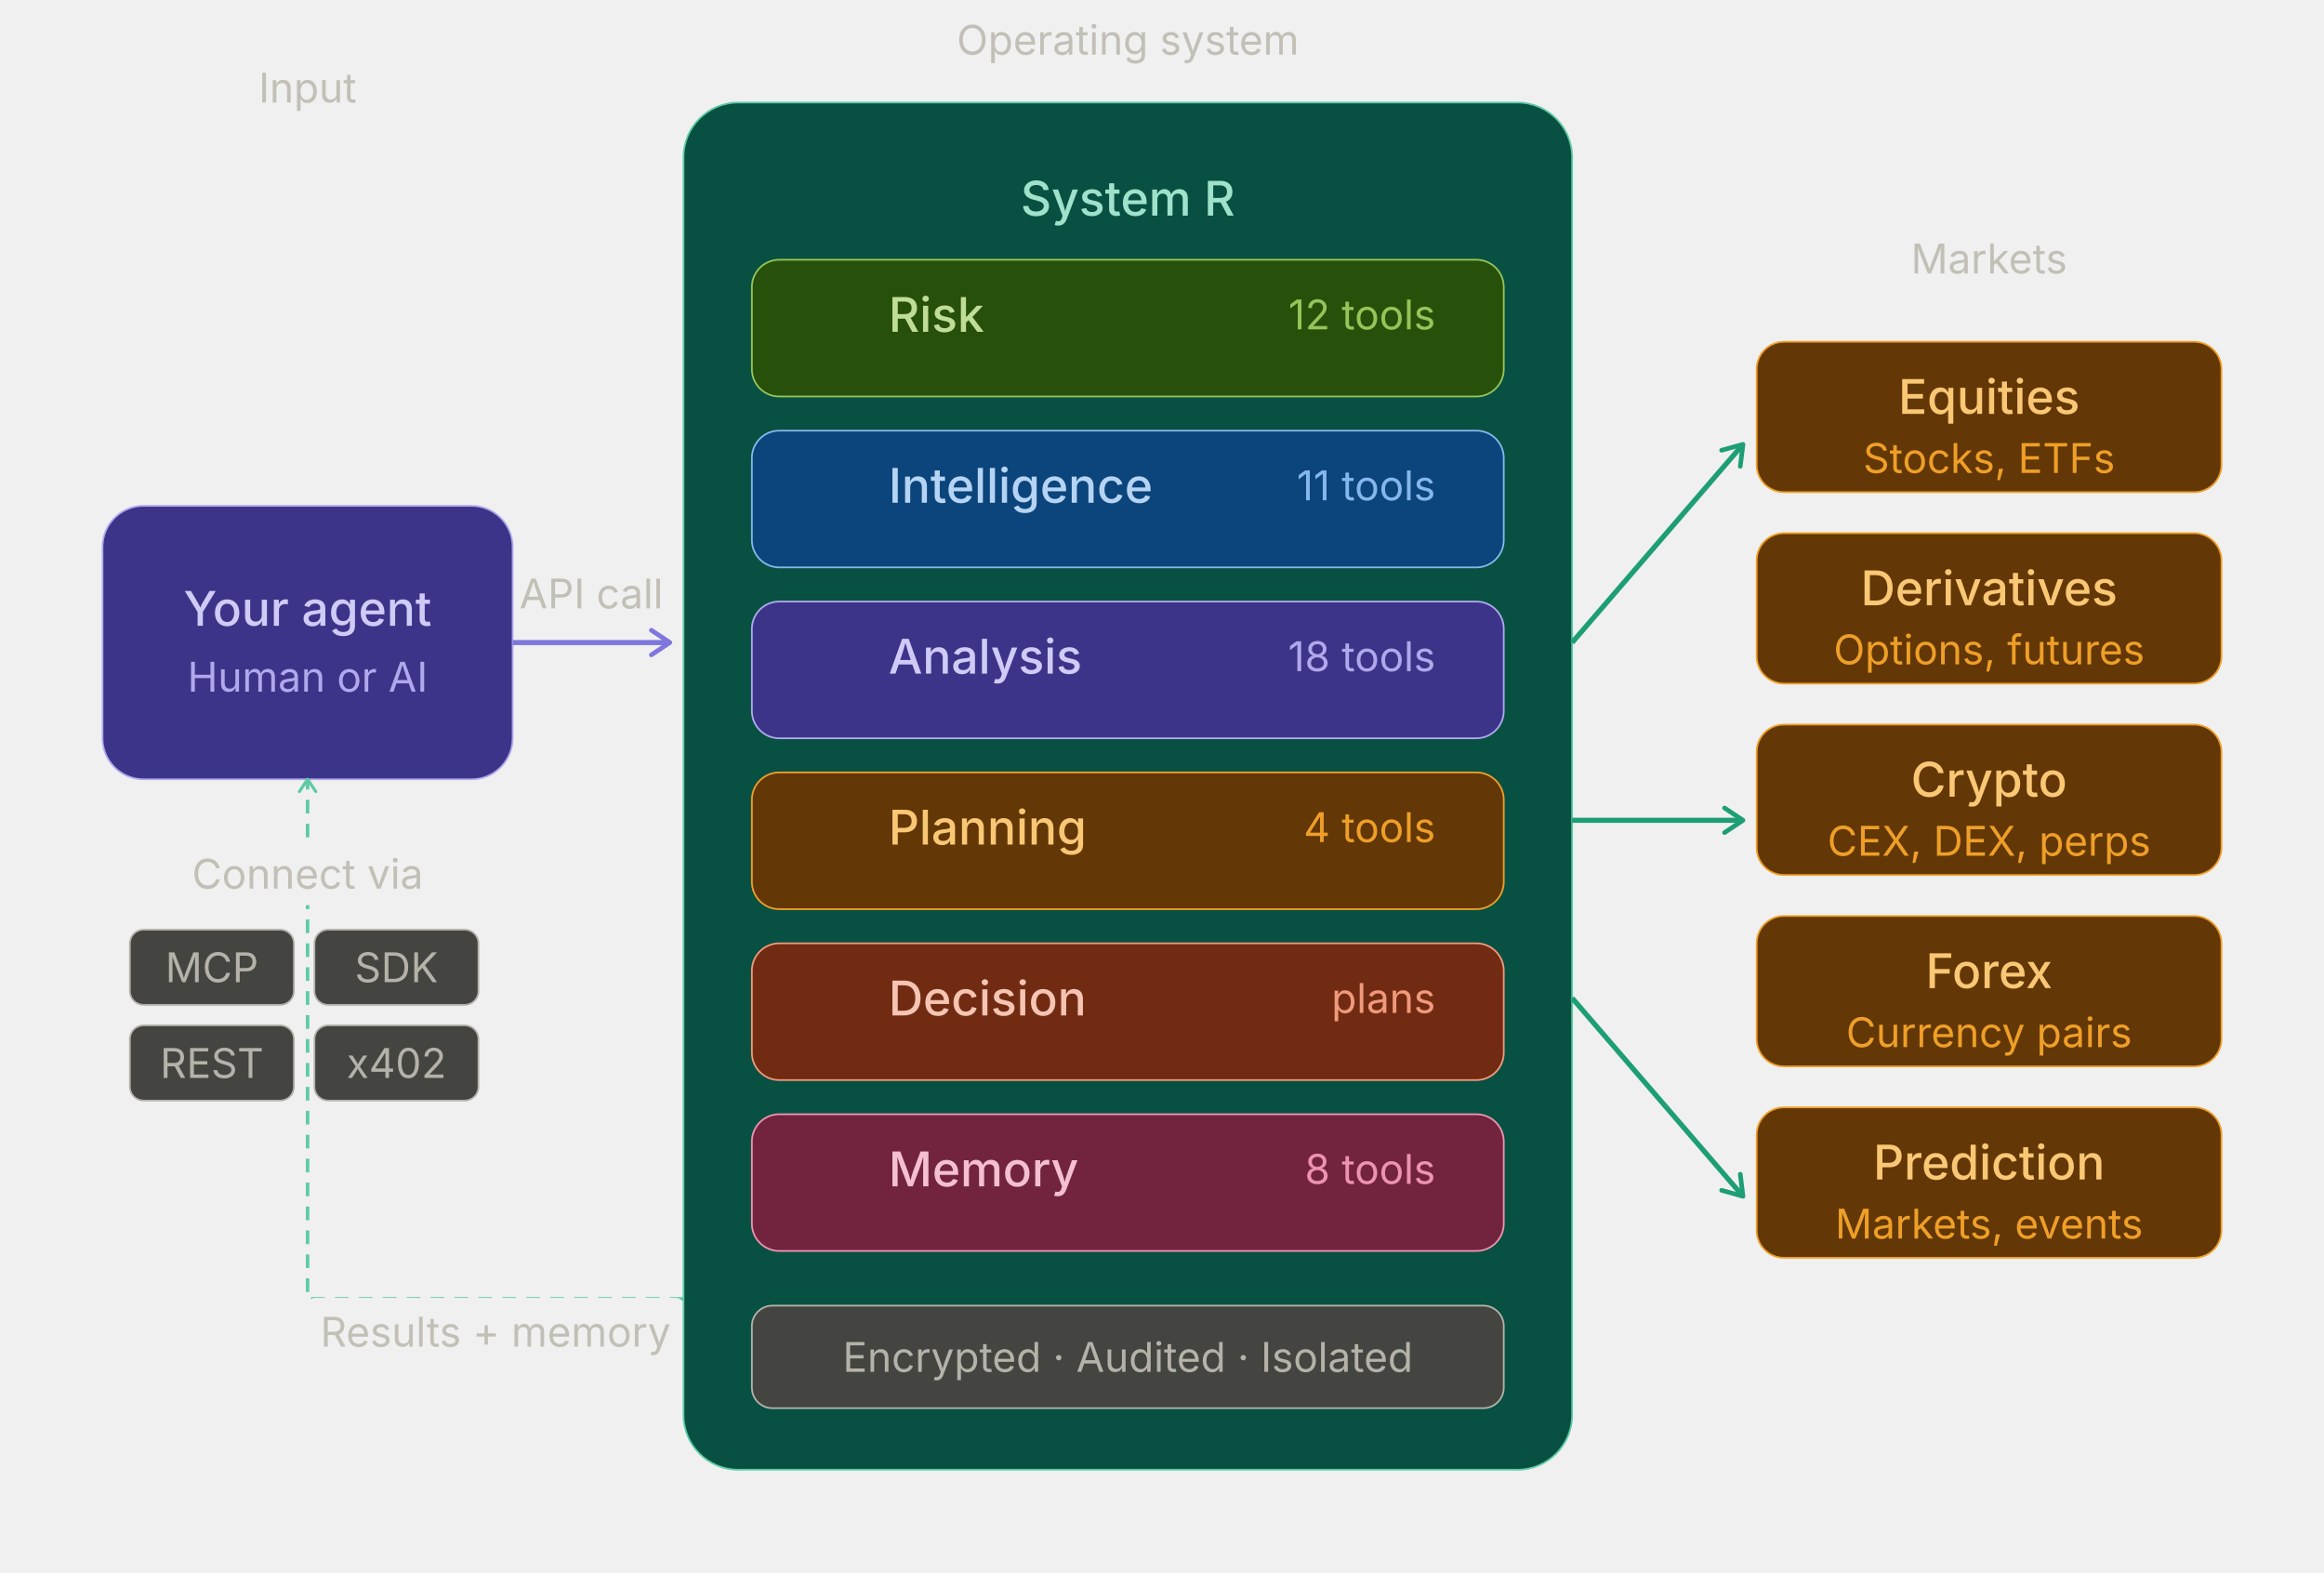
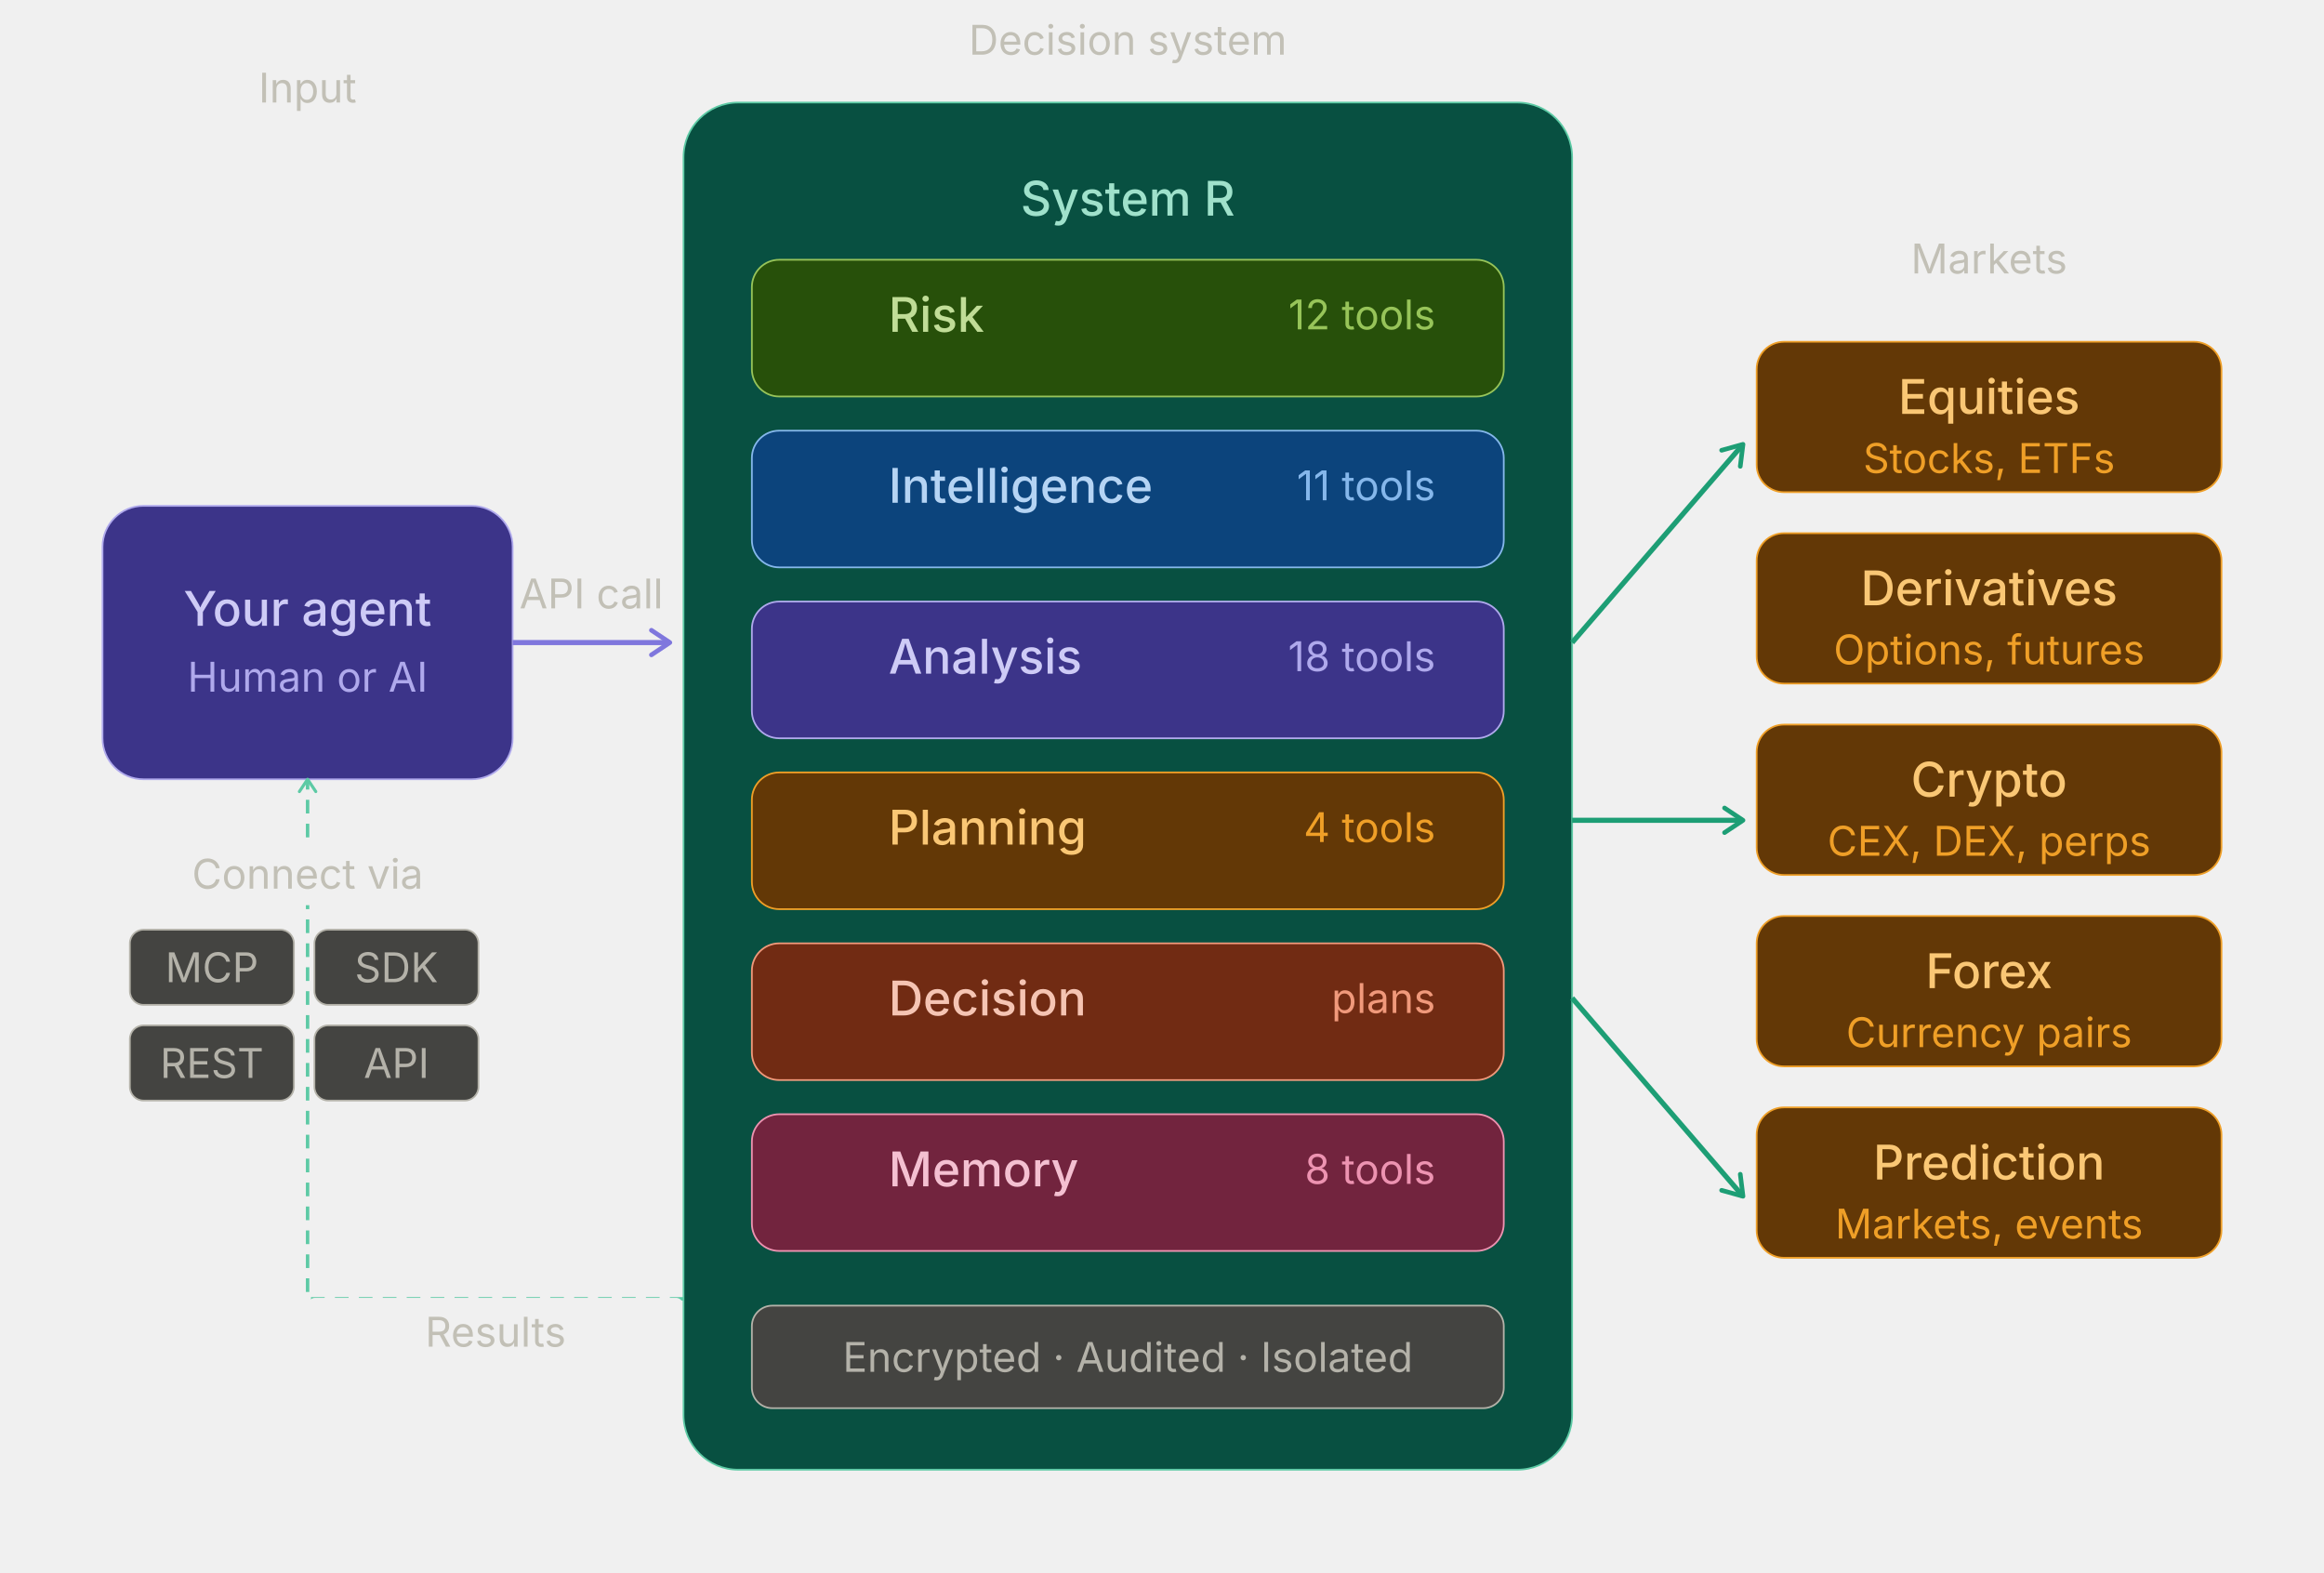
<svg xmlns="http://www.w3.org/2000/svg" width="100%" viewBox="0 0 680 460">
  <defs>
    <marker id="arrow" viewBox="0 0 10 10" refX="8" refY="5" markerWidth="6" markerHeight="6" orient="auto-start-reverse">
      <path d="M2 1L8 5L2 9" fill="none" stroke="context-stroke" stroke-width="1.5" stroke-linecap="round" stroke-linejoin="round" />
    </marker>
    <mask id="imagine-text-gaps-ij6037" maskUnits="userSpaceOnUse">
      <rect x="0" y="0" width="680" height="460" fill="white" />
      <rect x="50.309" y="167.028" width="79.381" height="21.945" fill="black" rx="2" />
      <rect x="52.058" y="188.444" width="75.884" height="19.111" fill="black" rx="2" />
      <rect x="148.399" y="163.722" width="49.202" height="19.111" fill="black" rx="2" />
      <rect x="295.194" y="47.028" width="69.612" height="21.945" fill="black" rx="2" />
      <rect x="256" y="81.028" width="36.629" height="21.945" fill="black" rx="2" />
      <rect x="373.986" y="82.444" width="50.014" height="19.111" fill="black" rx="2" />
      <rect x="256" y="131.028" width="85.564" height="21.945" fill="black" rx="2" />
      <rect x="376.495" y="132.444" width="47.505" height="19.111" fill="black" rx="2" />
      <rect x="256" y="181.028" width="64.225" height="21.945" fill="black" rx="2" />
      <rect x="374.222" y="182.444" width="49.778" height="19.111" fill="black" rx="2" />
      <rect x="256" y="231.028" width="65.17" height="21.945" fill="black" rx="2" />
      <rect x="378.059" y="232.444" width="45.941" height="19.111" fill="black" rx="2" />
      <rect x="256" y="281.028" width="75.338" height="21.945" fill="black" rx="2" />
      <rect x="356.248" y="282.444" width="67.752" height="19.111" fill="black" rx="2" />
      <rect x="256" y="331.028" width="63.886" height="21.945" fill="black" rx="2" />
      <rect x="378.664" y="332.444" width="45.336" height="19.111" fill="black" rx="2" />
      <rect x="243.027" y="387.444" width="173.946" height="19.157" fill="black" rx="2" />
      <rect x="550.839" y="105.028" width="62.322" height="21.945" fill="black" rx="2" />
      <rect x="542.56" y="124.444" width="78.879" height="19.111" fill="black" rx="2" />
      <rect x="540.059" y="161.028" width="83.882" height="21.945" fill="black" rx="2" />
      <rect x="531.581" y="180.444" width="100.838" height="19.157" fill="black" rx="2" />
      <rect x="554.447" y="217.028" width="55.105" height="21.945" fill="black" rx="2" />
      <rect x="531.485" y="236.444" width="101.03" height="19.157" fill="black" rx="2" />
      <rect x="559.118" y="273.028" width="45.764" height="21.945" fill="black" rx="2" />
      <rect x="536.134" y="292.444" width="91.733" height="19.157" fill="black" rx="2" />
      <rect x="543.453" y="329.028" width="77.094" height="21.945" fill="black" rx="2" />
      <rect x="532.71" y="348.444" width="98.58" height="19.111" fill="black" rx="2" />
      <rect x="71.007" y="15.722" width="37.987" height="19.157" fill="black" rx="2" />
      <rect x="275.892" y="1.722" width="108.217" height="19.235" fill="black" rx="2" />
      <rect x="554.514" y="65.722" width="54.973" height="19.111" fill="black" rx="2" />
      <rect x="52.043" y="245.722" width="75.913" height="19.111" fill="black" rx="2" />
      <rect x="44.136" y="273.444" width="35.729" height="19.111" fill="black" rx="2" />
      <rect x="99.899" y="273.444" width="32.202" height="19.111" fill="black" rx="2" />
      <rect x="43.405" y="301.444" width="37.19" height="19.111" fill="black" rx="2" />
      <rect x="97.803" y="301.444" width="36.393" height="19.111" fill="black" rx="2" />
      <rect x="90.198" y="379.722" width="109.604" height="19.157" fill="black" rx="2" />
    </mask>
  </defs>
  <g style="fill:rgb(0, 0, 0);stroke:none;color:rgb(255, 255, 255);stroke-width:1px;stroke-linecap:butt;stroke-linejoin:miter;opacity:1;font-family:&quot;Anthropic Sans&quot;, -apple-system, &quot;system-ui&quot;, &quot;Segoe UI&quot;, sans-serif;font-size:16px;font-weight:400;text-anchor:start;dominant-baseline:auto">
    <rect x="30" y="148" width="120" height="80" rx="12" stroke-width="0.5" style="fill:rgb(60, 52, 137);stroke:rgb(175, 169, 236);color:rgb(255, 255, 255);stroke-width:0.5px;stroke-linecap:butt;stroke-linejoin:miter;opacity:1;font-family:&quot;Anthropic Sans&quot;, -apple-system, &quot;system-ui&quot;, &quot;Segoe UI&quot;, sans-serif;font-size:16px;font-weight:400;text-anchor:start;dominant-baseline:auto" />
    <text x="90" y="178" text-anchor="middle" dominant-baseline="central" style="fill:rgb(206, 203, 246);stroke:none;color:rgb(255, 255, 255);stroke-width:1px;stroke-linecap:butt;stroke-linejoin:miter;opacity:1;font-family:&quot;Anthropic Sans&quot;, -apple-system, &quot;system-ui&quot;, &quot;Segoe UI&quot;, sans-serif;font-size:14px;font-weight:500;text-anchor:middle;dominant-baseline:central">Your agent</text>
    <text x="90" y="198" text-anchor="middle" dominant-baseline="central" style="fill:rgb(175, 169, 236);stroke:none;color:rgb(255, 255, 255);stroke-width:1px;stroke-linecap:butt;stroke-linejoin:miter;opacity:1;font-family:&quot;Anthropic Sans&quot;, -apple-system, &quot;system-ui&quot;, &quot;Segoe UI&quot;, sans-serif;font-size:12px;font-weight:400;text-anchor:middle;dominant-baseline:central">Human or AI</text>
  </g>
  <line x1="150" y1="188" x2="196" y2="188" stroke="#7F77DD" stroke-width="1.5" marker-end="url(#arrow)" style="fill:rgb(0, 0, 0);stroke:rgb(127, 119, 221);color:rgb(255, 255, 255);stroke-width:1.5px;stroke-linecap:butt;stroke-linejoin:miter;opacity:1;font-family:&quot;Anthropic Sans&quot;, -apple-system, &quot;system-ui&quot;, &quot;Segoe UI&quot;, sans-serif;font-size:16px;font-weight:400;text-anchor:start;dominant-baseline:auto" />
  <text x="173" y="178" text-anchor="middle" style="fill:rgb(194, 192, 182);stroke:none;color:rgb(255, 255, 255);stroke-width:1px;stroke-linecap:butt;stroke-linejoin:miter;opacity:1;font-family:&quot;Anthropic Sans&quot;, -apple-system, &quot;system-ui&quot;, &quot;Segoe UI&quot;, sans-serif;font-size:12px;font-weight:400;text-anchor:middle;dominant-baseline:auto">API call</text>
  <g style="fill:rgb(0, 0, 0);stroke:none;color:rgb(255, 255, 255);stroke-width:1px;stroke-linecap:butt;stroke-linejoin:miter;opacity:1;font-family:&quot;Anthropic Sans&quot;, -apple-system, &quot;system-ui&quot;, &quot;Segoe UI&quot;, sans-serif;font-size:16px;font-weight:400;text-anchor:start;dominant-baseline:auto">
    <rect x="200" y="30" width="260" height="400" rx="16" stroke-width="0.5" style="fill:rgb(8, 80, 65);stroke:rgb(93, 202, 165);color:rgb(255, 255, 255);stroke-width:0.5px;stroke-linecap:butt;stroke-linejoin:miter;opacity:1;font-family:&quot;Anthropic Sans&quot;, -apple-system, &quot;system-ui&quot;, &quot;Segoe UI&quot;, sans-serif;font-size:16px;font-weight:400;text-anchor:start;dominant-baseline:auto" />
    <text x="330" y="58" text-anchor="middle" dominant-baseline="central" style="fill:rgb(159, 225, 203);stroke:none;color:rgb(255, 255, 255);stroke-width:1px;stroke-linecap:butt;stroke-linejoin:miter;opacity:1;font-family:&quot;Anthropic Sans&quot;, -apple-system, &quot;system-ui&quot;, &quot;Segoe UI&quot;, sans-serif;font-size:14px;font-weight:500;text-anchor:middle;dominant-baseline:central">System R</text>
  </g>
  <g style="fill:rgb(0, 0, 0);stroke:none;color:rgb(255, 255, 255);stroke-width:1px;stroke-linecap:butt;stroke-linejoin:miter;opacity:1;font-family:&quot;Anthropic Sans&quot;, -apple-system, &quot;system-ui&quot;, &quot;Segoe UI&quot;, sans-serif;font-size:16px;font-weight:400;text-anchor:start;dominant-baseline:auto">
    <rect x="220" y="76" width="220" height="40" rx="8" stroke-width="0.5" style="fill:rgb(39, 80, 10);stroke:rgb(151, 196, 89);color:rgb(255, 255, 255);stroke-width:0.5px;stroke-linecap:butt;stroke-linejoin:miter;opacity:1;font-family:&quot;Anthropic Sans&quot;, -apple-system, &quot;system-ui&quot;, &quot;Segoe UI&quot;, sans-serif;font-size:16px;font-weight:400;text-anchor:start;dominant-baseline:auto" />
    <text x="260" y="92" dominant-baseline="central" style="fill:rgb(192, 221, 151);stroke:none;color:rgb(255, 255, 255);stroke-width:1px;stroke-linecap:butt;stroke-linejoin:miter;opacity:1;font-family:&quot;Anthropic Sans&quot;, -apple-system, &quot;system-ui&quot;, &quot;Segoe UI&quot;, sans-serif;font-size:14px;font-weight:500;text-anchor:start;dominant-baseline:central">Risk</text>
    <text x="420" y="92" text-anchor="end" dominant-baseline="central" style="fill:rgb(151, 196, 89);stroke:none;color:rgb(255, 255, 255);stroke-width:1px;stroke-linecap:butt;stroke-linejoin:miter;opacity:1;font-family:&quot;Anthropic Sans&quot;, -apple-system, &quot;system-ui&quot;, &quot;Segoe UI&quot;, sans-serif;font-size:12px;font-weight:400;text-anchor:end;dominant-baseline:central">12 tools</text>
  </g>
  <g style="fill:rgb(0, 0, 0);stroke:none;color:rgb(255, 255, 255);stroke-width:1px;stroke-linecap:butt;stroke-linejoin:miter;opacity:1;font-family:&quot;Anthropic Sans&quot;, -apple-system, &quot;system-ui&quot;, &quot;Segoe UI&quot;, sans-serif;font-size:16px;font-weight:400;text-anchor:start;dominant-baseline:auto">
    <rect x="220" y="126" width="220" height="40" rx="8" stroke-width="0.5" style="fill:rgb(12, 68, 124);stroke:rgb(133, 183, 235);color:rgb(255, 255, 255);stroke-width:0.5px;stroke-linecap:butt;stroke-linejoin:miter;opacity:1;font-family:&quot;Anthropic Sans&quot;, -apple-system, &quot;system-ui&quot;, &quot;Segoe UI&quot;, sans-serif;font-size:16px;font-weight:400;text-anchor:start;dominant-baseline:auto" />
    <text x="260" y="142" dominant-baseline="central" style="fill:rgb(181, 212, 244);stroke:none;color:rgb(255, 255, 255);stroke-width:1px;stroke-linecap:butt;stroke-linejoin:miter;opacity:1;font-family:&quot;Anthropic Sans&quot;, -apple-system, &quot;system-ui&quot;, &quot;Segoe UI&quot;, sans-serif;font-size:14px;font-weight:500;text-anchor:start;dominant-baseline:central">Intelligence</text>
    <text x="420" y="142" text-anchor="end" dominant-baseline="central" style="fill:rgb(133, 183, 235);stroke:none;color:rgb(255, 255, 255);stroke-width:1px;stroke-linecap:butt;stroke-linejoin:miter;opacity:1;font-family:&quot;Anthropic Sans&quot;, -apple-system, &quot;system-ui&quot;, &quot;Segoe UI&quot;, sans-serif;font-size:12px;font-weight:400;text-anchor:end;dominant-baseline:central">11 tools</text>
  </g>
  <g style="fill:rgb(0, 0, 0);stroke:none;color:rgb(255, 255, 255);stroke-width:1px;stroke-linecap:butt;stroke-linejoin:miter;opacity:1;font-family:&quot;Anthropic Sans&quot;, -apple-system, &quot;system-ui&quot;, &quot;Segoe UI&quot;, sans-serif;font-size:16px;font-weight:400;text-anchor:start;dominant-baseline:auto">
    <rect x="220" y="176" width="220" height="40" rx="8" stroke-width="0.5" style="fill:rgb(60, 52, 137);stroke:rgb(175, 169, 236);color:rgb(255, 255, 255);stroke-width:0.5px;stroke-linecap:butt;stroke-linejoin:miter;opacity:1;font-family:&quot;Anthropic Sans&quot;, -apple-system, &quot;system-ui&quot;, &quot;Segoe UI&quot;, sans-serif;font-size:16px;font-weight:400;text-anchor:start;dominant-baseline:auto" />
    <text x="260" y="192" dominant-baseline="central" style="fill:rgb(206, 203, 246);stroke:none;color:rgb(255, 255, 255);stroke-width:1px;stroke-linecap:butt;stroke-linejoin:miter;opacity:1;font-family:&quot;Anthropic Sans&quot;, -apple-system, &quot;system-ui&quot;, &quot;Segoe UI&quot;, sans-serif;font-size:14px;font-weight:500;text-anchor:start;dominant-baseline:central">Analysis</text>
    <text x="420" y="192" text-anchor="end" dominant-baseline="central" style="fill:rgb(175, 169, 236);stroke:none;color:rgb(255, 255, 255);stroke-width:1px;stroke-linecap:butt;stroke-linejoin:miter;opacity:1;font-family:&quot;Anthropic Sans&quot;, -apple-system, &quot;system-ui&quot;, &quot;Segoe UI&quot;, sans-serif;font-size:12px;font-weight:400;text-anchor:end;dominant-baseline:central">18 tools</text>
  </g>
  <g style="fill:rgb(0, 0, 0);stroke:none;color:rgb(255, 255, 255);stroke-width:1px;stroke-linecap:butt;stroke-linejoin:miter;opacity:1;font-family:&quot;Anthropic Sans&quot;, -apple-system, &quot;system-ui&quot;, &quot;Segoe UI&quot;, sans-serif;font-size:16px;font-weight:400;text-anchor:start;dominant-baseline:auto">
    <rect x="220" y="226" width="220" height="40" rx="8" stroke-width="0.5" style="fill:rgb(99, 56, 6);stroke:rgb(239, 159, 39);color:rgb(255, 255, 255);stroke-width:0.5px;stroke-linecap:butt;stroke-linejoin:miter;opacity:1;font-family:&quot;Anthropic Sans&quot;, -apple-system, &quot;system-ui&quot;, &quot;Segoe UI&quot;, sans-serif;font-size:16px;font-weight:400;text-anchor:start;dominant-baseline:auto" />
    <text x="260" y="242" dominant-baseline="central" style="fill:rgb(250, 199, 117);stroke:none;color:rgb(255, 255, 255);stroke-width:1px;stroke-linecap:butt;stroke-linejoin:miter;opacity:1;font-family:&quot;Anthropic Sans&quot;, -apple-system, &quot;system-ui&quot;, &quot;Segoe UI&quot;, sans-serif;font-size:14px;font-weight:500;text-anchor:start;dominant-baseline:central">Planning</text>
    <text x="420" y="242" text-anchor="end" dominant-baseline="central" style="fill:rgb(239, 159, 39);stroke:none;color:rgb(255, 255, 255);stroke-width:1px;stroke-linecap:butt;stroke-linejoin:miter;opacity:1;font-family:&quot;Anthropic Sans&quot;, -apple-system, &quot;system-ui&quot;, &quot;Segoe UI&quot;, sans-serif;font-size:12px;font-weight:400;text-anchor:end;dominant-baseline:central">4 tools</text>
  </g>
  <g style="fill:rgb(0, 0, 0);stroke:none;color:rgb(255, 255, 255);stroke-width:1px;stroke-linecap:butt;stroke-linejoin:miter;opacity:1;font-family:&quot;Anthropic Sans&quot;, -apple-system, &quot;system-ui&quot;, &quot;Segoe UI&quot;, sans-serif;font-size:16px;font-weight:400;text-anchor:start;dominant-baseline:auto">
    <rect x="220" y="276" width="220" height="40" rx="8" stroke-width="0.5" style="fill:rgb(113, 43, 19);stroke:rgb(240, 153, 123);color:rgb(255, 255, 255);stroke-width:0.5px;stroke-linecap:butt;stroke-linejoin:miter;opacity:1;font-family:&quot;Anthropic Sans&quot;, -apple-system, &quot;system-ui&quot;, &quot;Segoe UI&quot;, sans-serif;font-size:16px;font-weight:400;text-anchor:start;dominant-baseline:auto" />
    <text x="260" y="292" dominant-baseline="central" style="fill:rgb(245, 196, 179);stroke:none;color:rgb(255, 255, 255);stroke-width:1px;stroke-linecap:butt;stroke-linejoin:miter;opacity:1;font-family:&quot;Anthropic Sans&quot;, -apple-system, &quot;system-ui&quot;, &quot;Segoe UI&quot;, sans-serif;font-size:14px;font-weight:500;text-anchor:start;dominant-baseline:central">Decision</text>
    <text x="420" y="292" text-anchor="end" dominant-baseline="central" style="fill:rgb(240, 153, 123);stroke:none;color:rgb(255, 255, 255);stroke-width:1px;stroke-linecap:butt;stroke-linejoin:miter;opacity:1;font-family:&quot;Anthropic Sans&quot;, -apple-system, &quot;system-ui&quot;, &quot;Segoe UI&quot;, sans-serif;font-size:12px;font-weight:400;text-anchor:end;dominant-baseline:central">plans</text>
  </g>
  <g style="fill:rgb(0, 0, 0);stroke:none;color:rgb(255, 255, 255);stroke-width:1px;stroke-linecap:butt;stroke-linejoin:miter;opacity:1;font-family:&quot;Anthropic Sans&quot;, -apple-system, &quot;system-ui&quot;, &quot;Segoe UI&quot;, sans-serif;font-size:16px;font-weight:400;text-anchor:start;dominant-baseline:auto">
    <rect x="220" y="326" width="220" height="40" rx="8" stroke-width="0.5" style="fill:rgb(114, 36, 62);stroke:rgb(237, 147, 177);color:rgb(255, 255, 255);stroke-width:0.5px;stroke-linecap:butt;stroke-linejoin:miter;opacity:1;font-family:&quot;Anthropic Sans&quot;, -apple-system, &quot;system-ui&quot;, &quot;Segoe UI&quot;, sans-serif;font-size:16px;font-weight:400;text-anchor:start;dominant-baseline:auto" />
    <text x="260" y="342" dominant-baseline="central" style="fill:rgb(244, 192, 209);stroke:none;color:rgb(255, 255, 255);stroke-width:1px;stroke-linecap:butt;stroke-linejoin:miter;opacity:1;font-family:&quot;Anthropic Sans&quot;, -apple-system, &quot;system-ui&quot;, &quot;Segoe UI&quot;, sans-serif;font-size:14px;font-weight:500;text-anchor:start;dominant-baseline:central">Memory</text>
    <text x="420" y="342" text-anchor="end" dominant-baseline="central" style="fill:rgb(237, 147, 177);stroke:none;color:rgb(255, 255, 255);stroke-width:1px;stroke-linecap:butt;stroke-linejoin:miter;opacity:1;font-family:&quot;Anthropic Sans&quot;, -apple-system, &quot;system-ui&quot;, &quot;Segoe UI&quot;, sans-serif;font-size:12px;font-weight:400;text-anchor:end;dominant-baseline:central">8 tools</text>
  </g>
  <g style="fill:rgb(0, 0, 0);stroke:none;color:rgb(255, 255, 255);stroke-width:1px;stroke-linecap:butt;stroke-linejoin:miter;opacity:1;font-family:&quot;Anthropic Sans&quot;, -apple-system, &quot;system-ui&quot;, &quot;Segoe UI&quot;, sans-serif;font-size:16px;font-weight:400;text-anchor:start;dominant-baseline:auto">
    <rect x="220" y="382" width="220" height="30" rx="6" stroke-width="0.5" style="fill:rgb(68, 68, 65);stroke:rgb(180, 178, 169);color:rgb(255, 255, 255);stroke-width:0.5px;stroke-linecap:butt;stroke-linejoin:miter;opacity:1;font-family:&quot;Anthropic Sans&quot;, -apple-system, &quot;system-ui&quot;, &quot;Segoe UI&quot;, sans-serif;font-size:16px;font-weight:400;text-anchor:start;dominant-baseline:auto" />
    <text x="330" y="397" text-anchor="middle" dominant-baseline="central" style="fill:rgb(180, 178, 169);stroke:none;color:rgb(255, 255, 255);stroke-width:1px;stroke-linecap:butt;stroke-linejoin:miter;opacity:1;font-family:&quot;Anthropic Sans&quot;, -apple-system, &quot;system-ui&quot;, &quot;Segoe UI&quot;, sans-serif;font-size:12px;font-weight:400;text-anchor:middle;dominant-baseline:central">Encrypted · Audited · Isolated</text>
  </g>
  <line x1="460" y1="188" x2="510" y2="130" stroke="#1D9E75" stroke-width="1.5" marker-end="url(#arrow)" style="fill:rgb(0, 0, 0);stroke:rgb(29, 158, 117);color:rgb(255, 255, 255);stroke-width:1.5px;stroke-linecap:butt;stroke-linejoin:miter;opacity:1;font-family:&quot;Anthropic Sans&quot;, -apple-system, &quot;system-ui&quot;, &quot;Segoe UI&quot;, sans-serif;font-size:16px;font-weight:400;text-anchor:start;dominant-baseline:auto" />
  <line x1="460" y1="240" x2="510" y2="240" stroke="#1D9E75" stroke-width="1.5" marker-end="url(#arrow)" style="fill:rgb(0, 0, 0);stroke:rgb(29, 158, 117);color:rgb(255, 255, 255);stroke-width:1.5px;stroke-linecap:butt;stroke-linejoin:miter;opacity:1;font-family:&quot;Anthropic Sans&quot;, -apple-system, &quot;system-ui&quot;, &quot;Segoe UI&quot;, sans-serif;font-size:16px;font-weight:400;text-anchor:start;dominant-baseline:auto" />
  <line x1="460" y1="292" x2="510" y2="350" stroke="#1D9E75" stroke-width="1.5" marker-end="url(#arrow)" style="fill:rgb(0, 0, 0);stroke:rgb(29, 158, 117);color:rgb(255, 255, 255);stroke-width:1.5px;stroke-linecap:butt;stroke-linejoin:miter;opacity:1;font-family:&quot;Anthropic Sans&quot;, -apple-system, &quot;system-ui&quot;, &quot;Segoe UI&quot;, sans-serif;font-size:16px;font-weight:400;text-anchor:start;dominant-baseline:auto" />
  <g style="fill:rgb(0, 0, 0);stroke:none;color:rgb(255, 255, 255);stroke-width:1px;stroke-linecap:butt;stroke-linejoin:miter;opacity:1;font-family:&quot;Anthropic Sans&quot;, -apple-system, &quot;system-ui&quot;, &quot;Segoe UI&quot;, sans-serif;font-size:16px;font-weight:400;text-anchor:start;dominant-baseline:auto">
    <rect x="514" y="100" width="136" height="44" rx="8" stroke-width="0.5" style="fill:rgb(99, 56, 6);stroke:rgb(239, 159, 39);color:rgb(255, 255, 255);stroke-width:0.5px;stroke-linecap:butt;stroke-linejoin:miter;opacity:1;font-family:&quot;Anthropic Sans&quot;, -apple-system, &quot;system-ui&quot;, &quot;Segoe UI&quot;, sans-serif;font-size:16px;font-weight:400;text-anchor:start;dominant-baseline:auto" />
    <text x="582" y="116" text-anchor="middle" dominant-baseline="central" style="fill:rgb(250, 199, 117);stroke:none;color:rgb(255, 255, 255);stroke-width:1px;stroke-linecap:butt;stroke-linejoin:miter;opacity:1;font-family:&quot;Anthropic Sans&quot;, -apple-system, &quot;system-ui&quot;, &quot;Segoe UI&quot;, sans-serif;font-size:14px;font-weight:500;text-anchor:middle;dominant-baseline:central">Equities</text>
    <text x="582" y="134" text-anchor="middle" dominant-baseline="central" style="fill:rgb(239, 159, 39);stroke:none;color:rgb(255, 255, 255);stroke-width:1px;stroke-linecap:butt;stroke-linejoin:miter;opacity:1;font-family:&quot;Anthropic Sans&quot;, -apple-system, &quot;system-ui&quot;, &quot;Segoe UI&quot;, sans-serif;font-size:12px;font-weight:400;text-anchor:middle;dominant-baseline:central">Stocks, ETFs</text>
  </g>
  <g style="fill:rgb(0, 0, 0);stroke:none;color:rgb(255, 255, 255);stroke-width:1px;stroke-linecap:butt;stroke-linejoin:miter;opacity:1;font-family:&quot;Anthropic Sans&quot;, -apple-system, &quot;system-ui&quot;, &quot;Segoe UI&quot;, sans-serif;font-size:16px;font-weight:400;text-anchor:start;dominant-baseline:auto">
    <rect x="514" y="156" width="136" height="44" rx="8" stroke-width="0.5" style="fill:rgb(99, 56, 6);stroke:rgb(239, 159, 39);color:rgb(255, 255, 255);stroke-width:0.5px;stroke-linecap:butt;stroke-linejoin:miter;opacity:1;font-family:&quot;Anthropic Sans&quot;, -apple-system, &quot;system-ui&quot;, &quot;Segoe UI&quot;, sans-serif;font-size:16px;font-weight:400;text-anchor:start;dominant-baseline:auto" />
    <text x="582" y="172" text-anchor="middle" dominant-baseline="central" style="fill:rgb(250, 199, 117);stroke:none;color:rgb(255, 255, 255);stroke-width:1px;stroke-linecap:butt;stroke-linejoin:miter;opacity:1;font-family:&quot;Anthropic Sans&quot;, -apple-system, &quot;system-ui&quot;, &quot;Segoe UI&quot;, sans-serif;font-size:14px;font-weight:500;text-anchor:middle;dominant-baseline:central">Derivatives</text>
    <text x="582" y="190" text-anchor="middle" dominant-baseline="central" style="fill:rgb(239, 159, 39);stroke:none;color:rgb(255, 255, 255);stroke-width:1px;stroke-linecap:butt;stroke-linejoin:miter;opacity:1;font-family:&quot;Anthropic Sans&quot;, -apple-system, &quot;system-ui&quot;, &quot;Segoe UI&quot;, sans-serif;font-size:12px;font-weight:400;text-anchor:middle;dominant-baseline:central">Options, futures</text>
  </g>
  <g style="fill:rgb(0, 0, 0);stroke:none;color:rgb(255, 255, 255);stroke-width:1px;stroke-linecap:butt;stroke-linejoin:miter;opacity:1;font-family:&quot;Anthropic Sans&quot;, -apple-system, &quot;system-ui&quot;, &quot;Segoe UI&quot;, sans-serif;font-size:16px;font-weight:400;text-anchor:start;dominant-baseline:auto">
    <rect x="514" y="212" width="136" height="44" rx="8" stroke-width="0.5" style="fill:rgb(99, 56, 6);stroke:rgb(239, 159, 39);color:rgb(255, 255, 255);stroke-width:0.5px;stroke-linecap:butt;stroke-linejoin:miter;opacity:1;font-family:&quot;Anthropic Sans&quot;, -apple-system, &quot;system-ui&quot;, &quot;Segoe UI&quot;, sans-serif;font-size:16px;font-weight:400;text-anchor:start;dominant-baseline:auto" />
    <text x="582" y="228" text-anchor="middle" dominant-baseline="central" style="fill:rgb(250, 199, 117);stroke:none;color:rgb(255, 255, 255);stroke-width:1px;stroke-linecap:butt;stroke-linejoin:miter;opacity:1;font-family:&quot;Anthropic Sans&quot;, -apple-system, &quot;system-ui&quot;, &quot;Segoe UI&quot;, sans-serif;font-size:14px;font-weight:500;text-anchor:middle;dominant-baseline:central">Crypto</text>
    <text x="582" y="246" text-anchor="middle" dominant-baseline="central" style="fill:rgb(239, 159, 39);stroke:none;color:rgb(255, 255, 255);stroke-width:1px;stroke-linecap:butt;stroke-linejoin:miter;opacity:1;font-family:&quot;Anthropic Sans&quot;, -apple-system, &quot;system-ui&quot;, &quot;Segoe UI&quot;, sans-serif;font-size:12px;font-weight:400;text-anchor:middle;dominant-baseline:central">CEX, DEX, perps</text>
  </g>
  <g style="fill:rgb(0, 0, 0);stroke:none;color:rgb(255, 255, 255);stroke-width:1px;stroke-linecap:butt;stroke-linejoin:miter;opacity:1;font-family:&quot;Anthropic Sans&quot;, -apple-system, &quot;system-ui&quot;, &quot;Segoe UI&quot;, sans-serif;font-size:16px;font-weight:400;text-anchor:start;dominant-baseline:auto">
    <rect x="514" y="268" width="136" height="44" rx="8" stroke-width="0.5" style="fill:rgb(99, 56, 6);stroke:rgb(239, 159, 39);color:rgb(255, 255, 255);stroke-width:0.5px;stroke-linecap:butt;stroke-linejoin:miter;opacity:1;font-family:&quot;Anthropic Sans&quot;, -apple-system, &quot;system-ui&quot;, &quot;Segoe UI&quot;, sans-serif;font-size:16px;font-weight:400;text-anchor:start;dominant-baseline:auto" />
    <text x="582" y="284" text-anchor="middle" dominant-baseline="central" style="fill:rgb(250, 199, 117);stroke:none;color:rgb(255, 255, 255);stroke-width:1px;stroke-linecap:butt;stroke-linejoin:miter;opacity:1;font-family:&quot;Anthropic Sans&quot;, -apple-system, &quot;system-ui&quot;, &quot;Segoe UI&quot;, sans-serif;font-size:14px;font-weight:500;text-anchor:middle;dominant-baseline:central">Forex</text>
    <text x="582" y="302" text-anchor="middle" dominant-baseline="central" style="fill:rgb(239, 159, 39);stroke:none;color:rgb(255, 255, 255);stroke-width:1px;stroke-linecap:butt;stroke-linejoin:miter;opacity:1;font-family:&quot;Anthropic Sans&quot;, -apple-system, &quot;system-ui&quot;, &quot;Segoe UI&quot;, sans-serif;font-size:12px;font-weight:400;text-anchor:middle;dominant-baseline:central">Currency pairs</text>
  </g>
  <g style="fill:rgb(0, 0, 0);stroke:none;color:rgb(255, 255, 255);stroke-width:1px;stroke-linecap:butt;stroke-linejoin:miter;opacity:1;font-family:&quot;Anthropic Sans&quot;, -apple-system, &quot;system-ui&quot;, &quot;Segoe UI&quot;, sans-serif;font-size:16px;font-weight:400;text-anchor:start;dominant-baseline:auto">
    <rect x="514" y="324" width="136" height="44" rx="8" stroke-width="0.5" style="fill:rgb(99, 56, 6);stroke:rgb(239, 159, 39);color:rgb(255, 255, 255);stroke-width:0.5px;stroke-linecap:butt;stroke-linejoin:miter;opacity:1;font-family:&quot;Anthropic Sans&quot;, -apple-system, &quot;system-ui&quot;, &quot;Segoe UI&quot;, sans-serif;font-size:16px;font-weight:400;text-anchor:start;dominant-baseline:auto" />
    <text x="582" y="340" text-anchor="middle" dominant-baseline="central" style="fill:rgb(250, 199, 117);stroke:none;color:rgb(255, 255, 255);stroke-width:1px;stroke-linecap:butt;stroke-linejoin:miter;opacity:1;font-family:&quot;Anthropic Sans&quot;, -apple-system, &quot;system-ui&quot;, &quot;Segoe UI&quot;, sans-serif;font-size:14px;font-weight:500;text-anchor:middle;dominant-baseline:central">Prediction</text>
    <text x="582" y="358" text-anchor="middle" dominant-baseline="central" style="fill:rgb(239, 159, 39);stroke:none;color:rgb(255, 255, 255);stroke-width:1px;stroke-linecap:butt;stroke-linejoin:miter;opacity:1;font-family:&quot;Anthropic Sans&quot;, -apple-system, &quot;system-ui&quot;, &quot;Segoe UI&quot;, sans-serif;font-size:12px;font-weight:400;text-anchor:middle;dominant-baseline:central">Markets, events</text>
  </g>
  <text x="90" y="30" text-anchor="middle" style="fill:rgb(194, 192, 182);stroke:none;color:rgb(255, 255, 255);stroke-width:1px;stroke-linecap:butt;stroke-linejoin:miter;opacity:1;font-family:&quot;Anthropic Sans&quot;, -apple-system, &quot;system-ui&quot;, &quot;Segoe UI&quot;, sans-serif;font-size:12px;font-weight:400;text-anchor:middle;dominant-baseline:auto">Input</text>
-   <text x="330" y="16" text-anchor="middle" style="fill:rgb(194, 192, 182);stroke:none;color:rgb(255, 255, 255);stroke-width:1px;stroke-linecap:butt;stroke-linejoin:miter;opacity:1;font-family:&quot;Anthropic Sans&quot;, -apple-system, &quot;system-ui&quot;, &quot;Segoe UI&quot;, sans-serif;font-size:12px;font-weight:400;text-anchor:middle;dominant-baseline:auto">Operating system</text>
+   <text x="330" y="16" text-anchor="middle" style="fill:rgb(194, 192, 182);stroke:none;color:rgb(255, 255, 255);stroke-width:1px;stroke-linecap:butt;stroke-linejoin:miter;opacity:1;font-family:&quot;Anthropic Sans&quot;, -apple-system, &quot;system-ui&quot;, &quot;Segoe UI&quot;, sans-serif;font-size:12px;font-weight:400;text-anchor:middle;dominant-baseline:auto">Decision system</text>
  <text x="582" y="80" text-anchor="middle" style="fill:rgb(194, 192, 182);stroke:none;color:rgb(255, 255, 255);stroke-width:1px;stroke-linecap:butt;stroke-linejoin:miter;opacity:1;font-family:&quot;Anthropic Sans&quot;, -apple-system, &quot;system-ui&quot;, &quot;Segoe UI&quot;, sans-serif;font-size:12px;font-weight:400;text-anchor:middle;dominant-baseline:auto">Markets</text>
  <text x="90" y="260" text-anchor="middle" style="fill:rgb(194, 192, 182);stroke:none;color:rgb(255, 255, 255);stroke-width:1px;stroke-linecap:butt;stroke-linejoin:miter;opacity:1;font-family:&quot;Anthropic Sans&quot;, -apple-system, &quot;system-ui&quot;, &quot;Segoe UI&quot;, sans-serif;font-size:12px;font-weight:400;text-anchor:middle;dominant-baseline:auto">Connect via</text>
  <g style="fill:rgb(0, 0, 0);stroke:none;color:rgb(255, 255, 255);stroke-width:1px;stroke-linecap:butt;stroke-linejoin:miter;opacity:1;font-family:&quot;Anthropic Sans&quot;, -apple-system, &quot;system-ui&quot;, &quot;Segoe UI&quot;, sans-serif;font-size:16px;font-weight:400;text-anchor:start;dominant-baseline:auto">
    <rect x="38" y="272" width="48" height="22" rx="4" stroke-width="0.5" style="fill:rgb(68, 68, 65);stroke:rgb(180, 178, 169);color:rgb(255, 255, 255);stroke-width:0.5px;stroke-linecap:butt;stroke-linejoin:miter;opacity:1;font-family:&quot;Anthropic Sans&quot;, -apple-system, &quot;system-ui&quot;, &quot;Segoe UI&quot;, sans-serif;font-size:16px;font-weight:400;text-anchor:start;dominant-baseline:auto" />
    <text x="62" y="283" text-anchor="middle" dominant-baseline="central" style="fill:rgb(180, 178, 169);stroke:none;color:rgb(255, 255, 255);stroke-width:1px;stroke-linecap:butt;stroke-linejoin:miter;opacity:1;font-family:&quot;Anthropic Sans&quot;, -apple-system, &quot;system-ui&quot;, &quot;Segoe UI&quot;, sans-serif;font-size:12px;font-weight:400;text-anchor:middle;dominant-baseline:central">MCP</text>
  </g>
  <g style="fill:rgb(0, 0, 0);stroke:none;color:rgb(255, 255, 255);stroke-width:1px;stroke-linecap:butt;stroke-linejoin:miter;opacity:1;font-family:&quot;Anthropic Sans&quot;, -apple-system, &quot;system-ui&quot;, &quot;Segoe UI&quot;, sans-serif;font-size:16px;font-weight:400;text-anchor:start;dominant-baseline:auto">
    <rect x="92" y="272" width="48" height="22" rx="4" stroke-width="0.5" style="fill:rgb(68, 68, 65);stroke:rgb(180, 178, 169);color:rgb(255, 255, 255);stroke-width:0.5px;stroke-linecap:butt;stroke-linejoin:miter;opacity:1;font-family:&quot;Anthropic Sans&quot;, -apple-system, &quot;system-ui&quot;, &quot;Segoe UI&quot;, sans-serif;font-size:16px;font-weight:400;text-anchor:start;dominant-baseline:auto" />
    <text x="116" y="283" text-anchor="middle" dominant-baseline="central" style="fill:rgb(180, 178, 169);stroke:none;color:rgb(255, 255, 255);stroke-width:1px;stroke-linecap:butt;stroke-linejoin:miter;opacity:1;font-family:&quot;Anthropic Sans&quot;, -apple-system, &quot;system-ui&quot;, &quot;Segoe UI&quot;, sans-serif;font-size:12px;font-weight:400;text-anchor:middle;dominant-baseline:central">SDK</text>
  </g>
  <g style="fill:rgb(0, 0, 0);stroke:none;color:rgb(255, 255, 255);stroke-width:1px;stroke-linecap:butt;stroke-linejoin:miter;opacity:1;font-family:&quot;Anthropic Sans&quot;, -apple-system, &quot;system-ui&quot;, &quot;Segoe UI&quot;, sans-serif;font-size:16px;font-weight:400;text-anchor:start;dominant-baseline:auto">
    <rect x="38" y="300" width="48" height="22" rx="4" stroke-width="0.5" style="fill:rgb(68, 68, 65);stroke:rgb(180, 178, 169);color:rgb(255, 255, 255);stroke-width:0.5px;stroke-linecap:butt;stroke-linejoin:miter;opacity:1;font-family:&quot;Anthropic Sans&quot;, -apple-system, &quot;system-ui&quot;, &quot;Segoe UI&quot;, sans-serif;font-size:16px;font-weight:400;text-anchor:start;dominant-baseline:auto" />
    <text x="62" y="311" text-anchor="middle" dominant-baseline="central" style="fill:rgb(180, 178, 169);stroke:none;color:rgb(255, 255, 255);stroke-width:1px;stroke-linecap:butt;stroke-linejoin:miter;opacity:1;font-family:&quot;Anthropic Sans&quot;, -apple-system, &quot;system-ui&quot;, &quot;Segoe UI&quot;, sans-serif;font-size:12px;font-weight:400;text-anchor:middle;dominant-baseline:central">REST</text>
  </g>
  <g style="fill:rgb(0, 0, 0);stroke:none;color:rgb(255, 255, 255);stroke-width:1px;stroke-linecap:butt;stroke-linejoin:miter;opacity:1;font-family:&quot;Anthropic Sans&quot;, -apple-system, &quot;system-ui&quot;, &quot;Segoe UI&quot;, sans-serif;font-size:16px;font-weight:400;text-anchor:start;dominant-baseline:auto">
    <rect x="92" y="300" width="48" height="22" rx="4" stroke-width="0.5" style="fill:rgb(68, 68, 65);stroke:rgb(180, 178, 169);color:rgb(255, 255, 255);stroke-width:0.5px;stroke-linecap:butt;stroke-linejoin:miter;opacity:1;font-family:&quot;Anthropic Sans&quot;, -apple-system, &quot;system-ui&quot;, &quot;Segoe UI&quot;, sans-serif;font-size:16px;font-weight:400;text-anchor:start;dominant-baseline:auto" />
-     <text x="116" y="311" text-anchor="middle" dominant-baseline="central" style="fill:rgb(180, 178, 169);stroke:none;color:rgb(255, 255, 255);stroke-width:1px;stroke-linecap:butt;stroke-linejoin:miter;opacity:1;font-family:&quot;Anthropic Sans&quot;, -apple-system, &quot;system-ui&quot;, &quot;Segoe UI&quot;, sans-serif;font-size:12px;font-weight:400;text-anchor:middle;dominant-baseline:central">x402</text>
+     <text x="116" y="311" text-anchor="middle" dominant-baseline="central" style="fill:rgb(180, 178, 169);stroke:none;color:rgb(255, 255, 255);stroke-width:1px;stroke-linecap:butt;stroke-linejoin:miter;opacity:1;font-family:&quot;Anthropic Sans&quot;, -apple-system, &quot;system-ui&quot;, &quot;Segoe UI&quot;, sans-serif;font-size:12px;font-weight:400;text-anchor:middle;dominant-baseline:central">API</text>
  </g>
  <path d="M200 380 L90 380 L90 228" fill="none" stroke="#5DCAA5" stroke-width="1" stroke-dasharray="4 3" marker-end="url(#arrow)" mask="url(#imagine-text-gaps-ij6037)" style="fill:none;stroke:rgb(93, 202, 165);color:rgb(255, 255, 255);stroke-width:1px;stroke-dasharray:4px, 3px;stroke-linecap:butt;stroke-linejoin:miter;opacity:1;font-family:&quot;Anthropic Sans&quot;, -apple-system, &quot;system-ui&quot;, &quot;Segoe UI&quot;, sans-serif;font-size:16px;font-weight:400;text-anchor:start;dominant-baseline:auto" />
-   <text x="145" y="394" text-anchor="middle" style="fill:rgb(194, 192, 182);stroke:none;color:rgb(255, 255, 255);stroke-width:1px;stroke-linecap:butt;stroke-linejoin:miter;opacity:1;font-family:&quot;Anthropic Sans&quot;, -apple-system, &quot;system-ui&quot;, &quot;Segoe UI&quot;, sans-serif;font-size:12px;font-weight:400;text-anchor:middle;dominant-baseline:auto">Results + memory</text>
+   <text x="145" y="394" text-anchor="middle" style="fill:rgb(194, 192, 182);stroke:none;color:rgb(255, 255, 255);stroke-width:1px;stroke-linecap:butt;stroke-linejoin:miter;opacity:1;font-family:&quot;Anthropic Sans&quot;, -apple-system, &quot;system-ui&quot;, &quot;Segoe UI&quot;, sans-serif;font-size:12px;font-weight:400;text-anchor:middle;dominant-baseline:auto">Results</text>
</svg>
